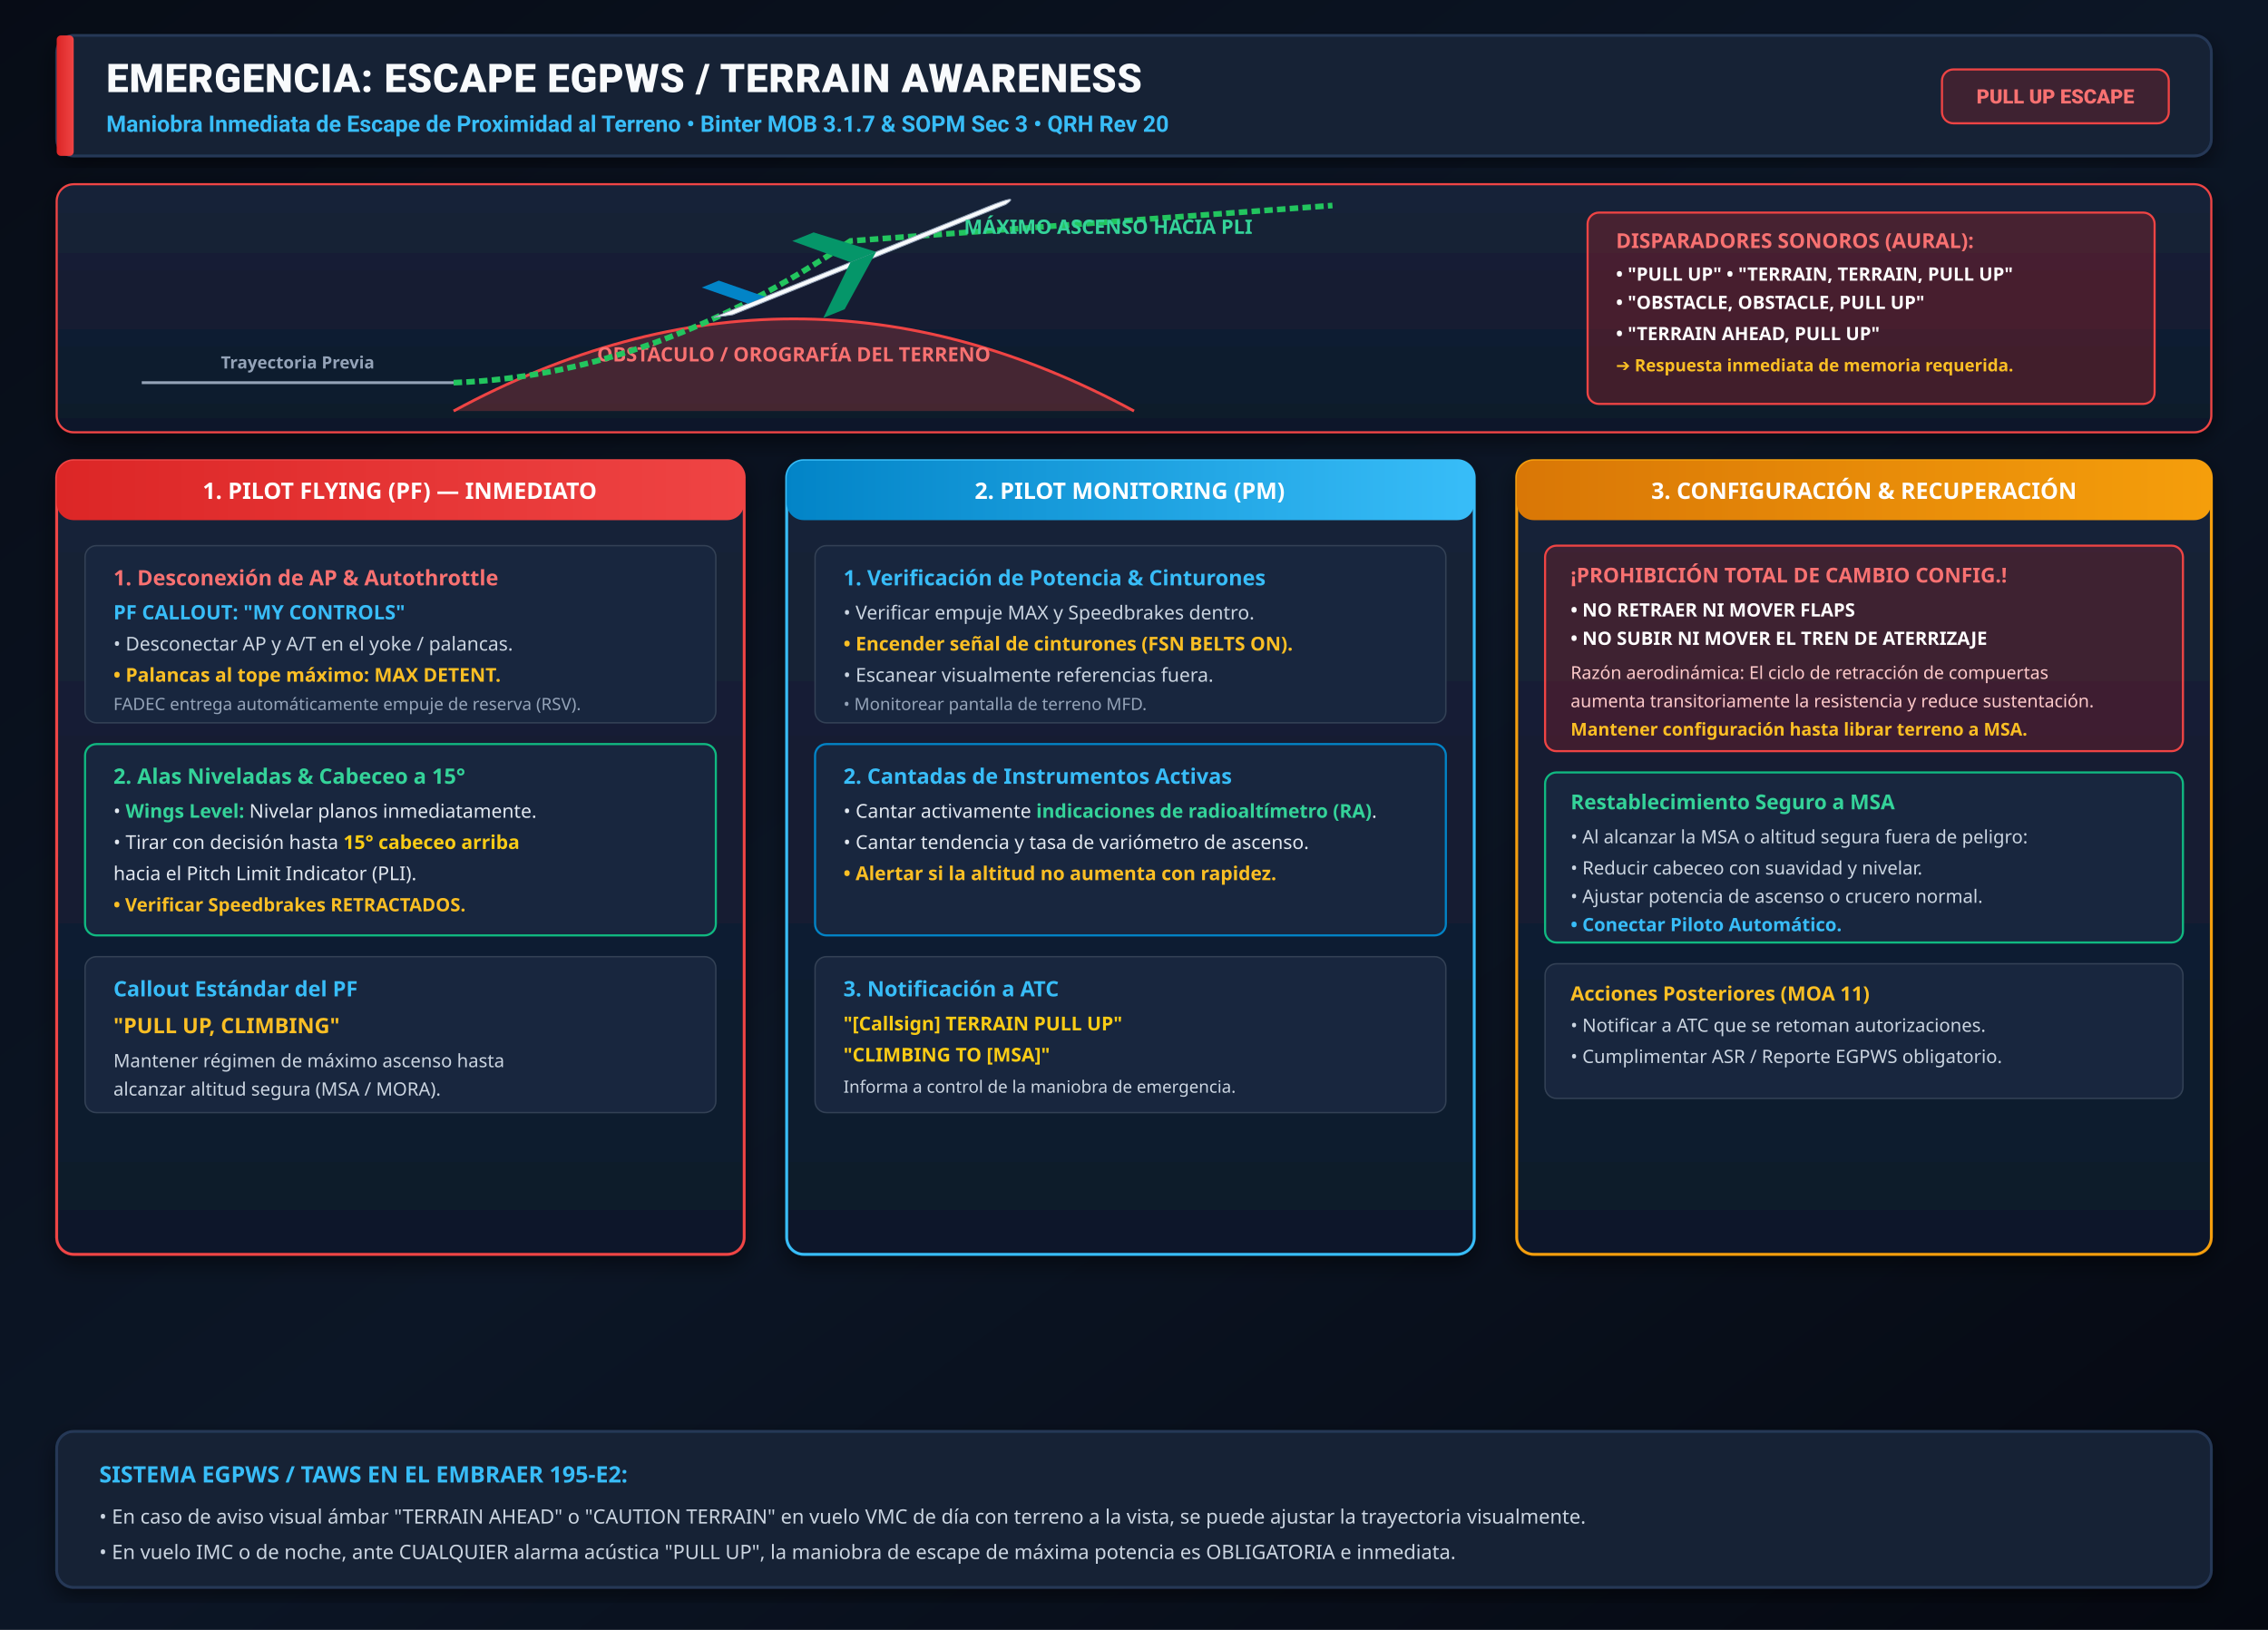
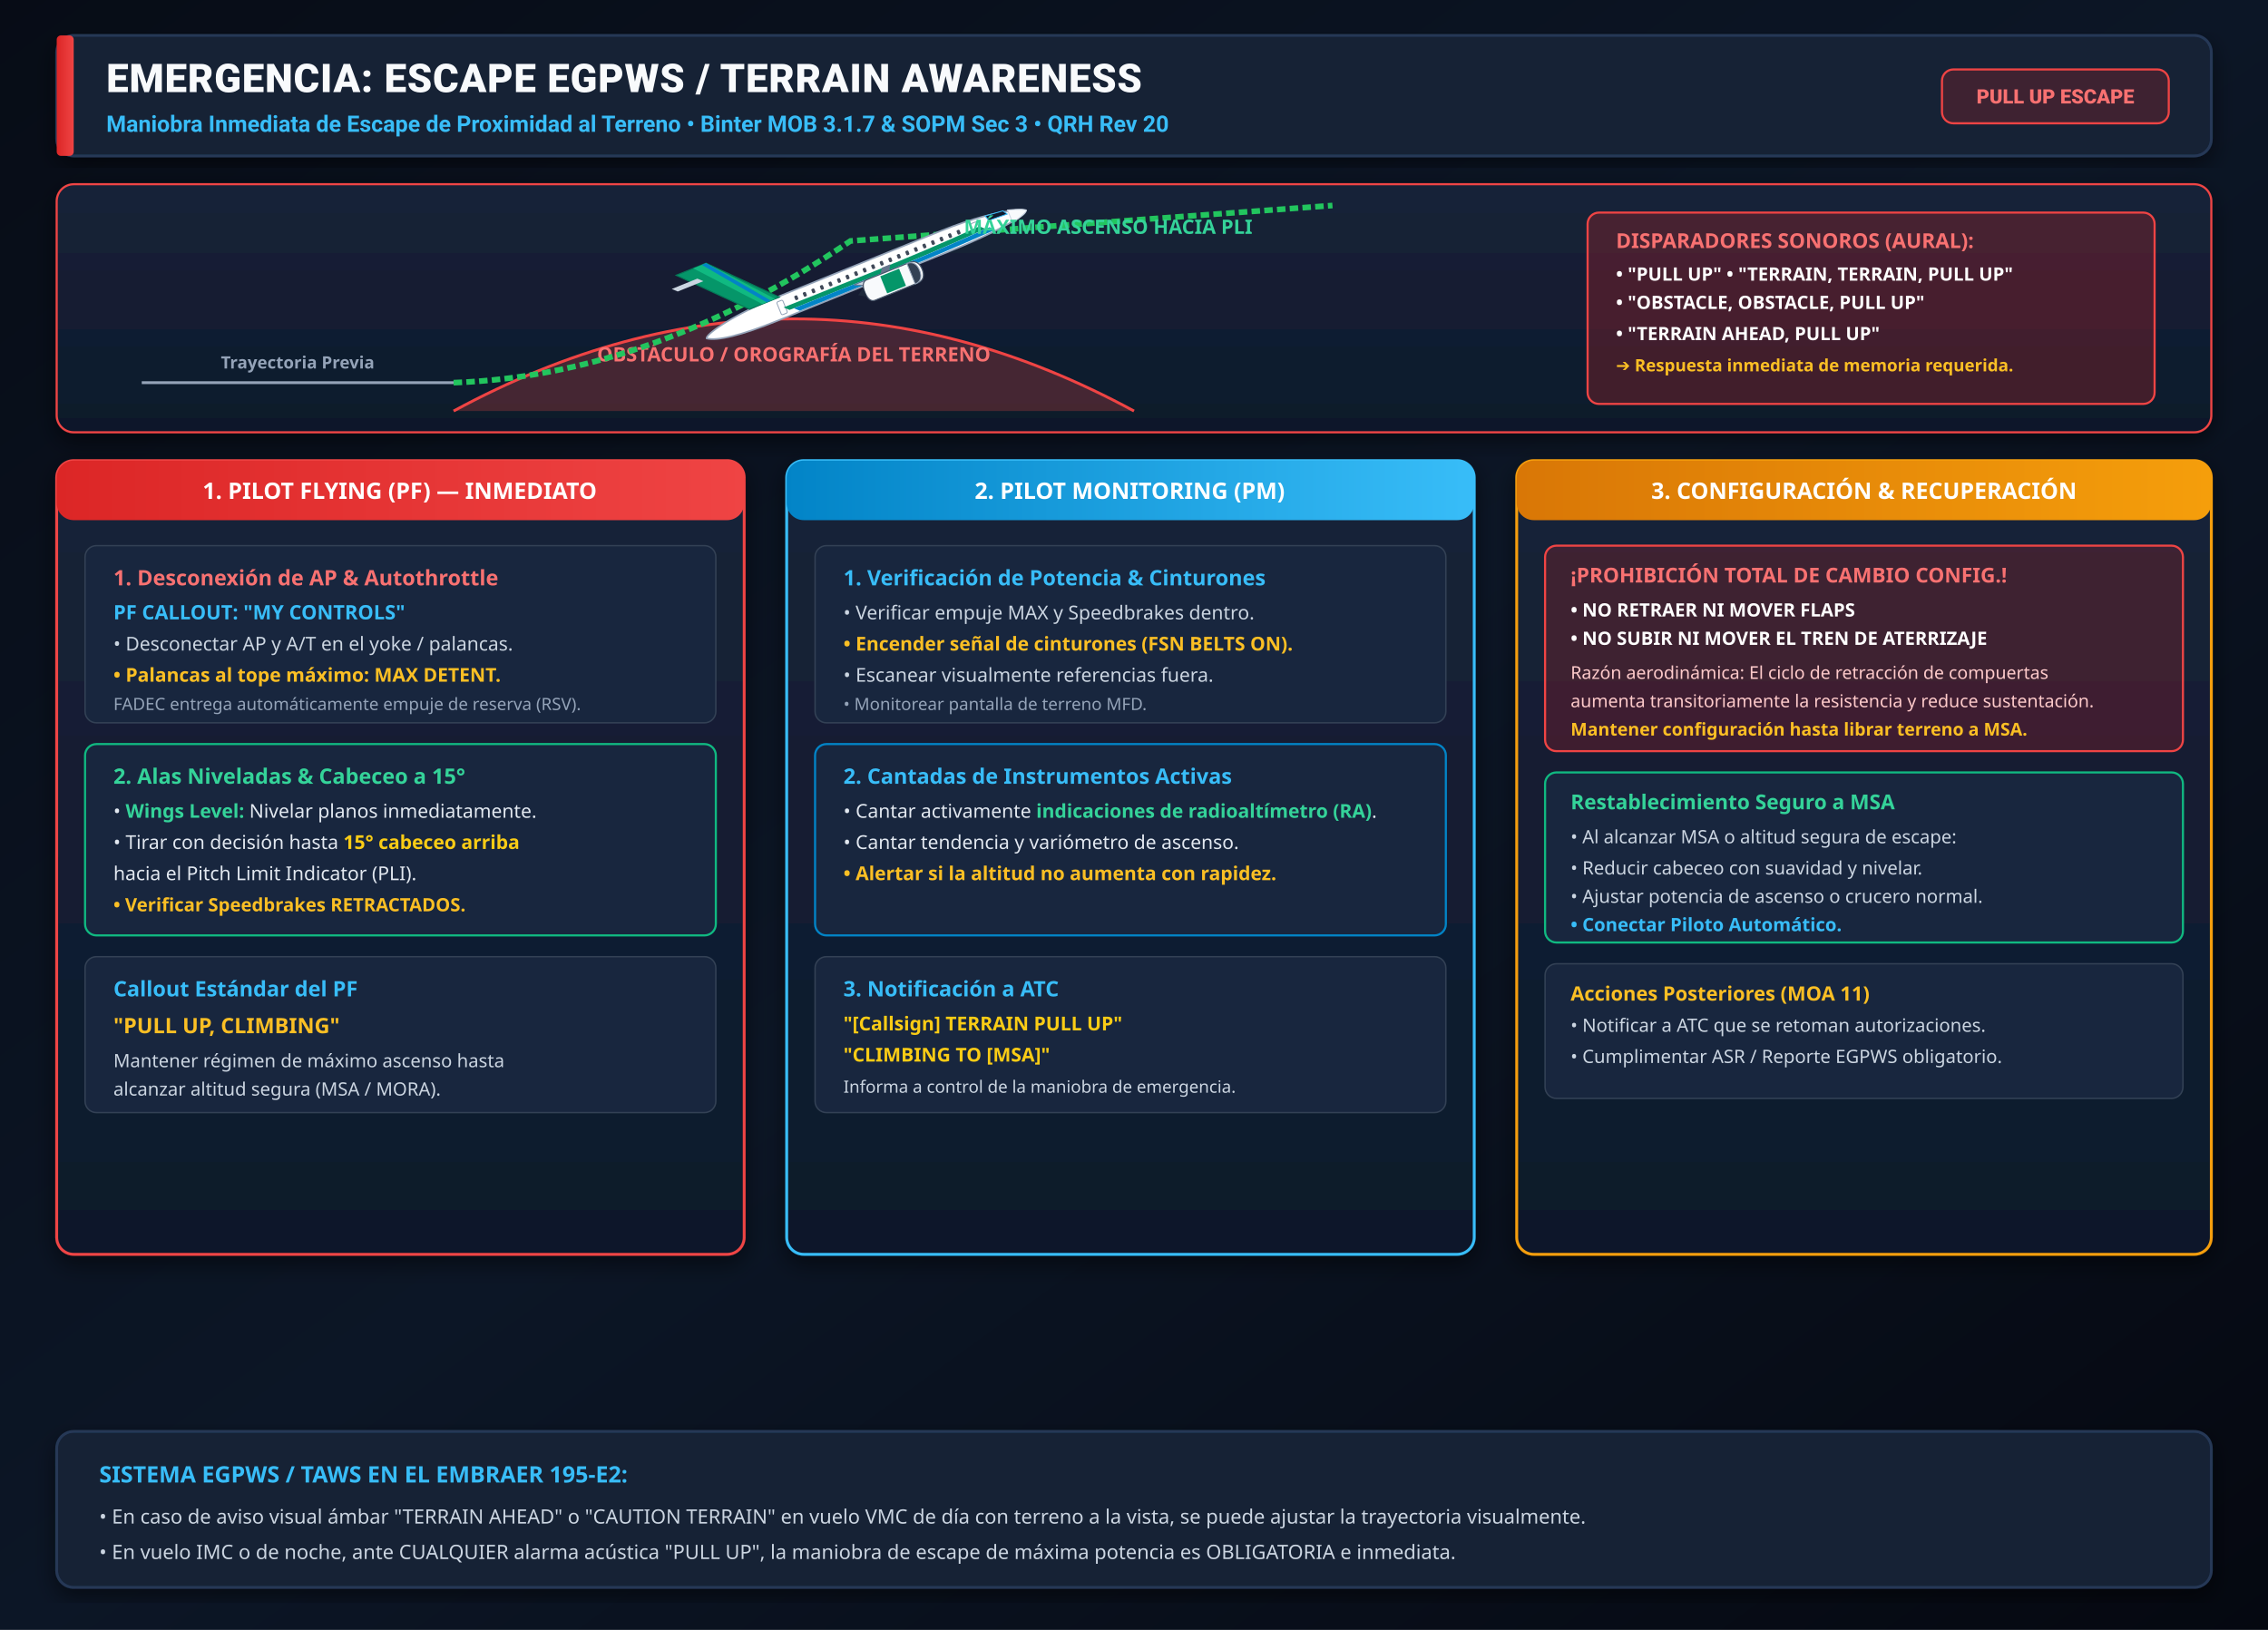
<svg xmlns="http://www.w3.org/2000/svg" viewBox="0 0 1600 1150" width="100%" height="100%">
  <defs>
    <linearGradient id="bgGrad" x1="0%" y1="0%" x2="100%" y2="100%">
      <stop offset="0%" stop-color="#070c16" />
      <stop offset="50%" stop-color="#0c1626" />
      <stop offset="100%" stop-color="#050810" />
    </linearGradient>
    <linearGradient id="cardGrad" x1="0%" y1="0%" x2="0%" y2="100%">
      <stop offset="0%" stop-color="#152238" />
      <stop offset="100%" stop-color="#0f192b" />
    </linearGradient>
    <linearGradient id="redGrad" x1="0%" y1="0%" x2="100%" y2="0%">
      <stop offset="0%" stop-color="#dc2626" />
      <stop offset="100%" stop-color="#ef4444" />
    </linearGradient>
    <linearGradient id="goldGrad" x1="0%" y1="0%" x2="100%" y2="0%">
      <stop offset="0%" stop-color="#d97706" />
      <stop offset="100%" stop-color="#f59e0b" />
    </linearGradient>
    <linearGradient id="blueGrad" x1="0%" y1="0%" x2="100%" y2="0%">
      <stop offset="0%" stop-color="#0284c7" />
      <stop offset="100%" stop-color="#38bdf8" />
    </linearGradient>
    <linearGradient id="greenGrad" x1="0%" y1="0%" x2="100%" y2="0%">
      <stop offset="0%" stop-color="#059669" />
      <stop offset="100%" stop-color="#10b981" />
    </linearGradient>
    <filter id="shadow" x="-10%" y="-10%" width="120%" height="120%">
      <feDropShadow dx="0" dy="6" stdDeviation="8" flood-color="#000000" flood-opacity="0.5" />
    </filter>
  </defs>
  <rect width="1600" height="1150" fill="url(#bgGrad)" />
  <g transform="translate(40, 25)">
    <rect width="1520" height="85" rx="12" fill="#132035" stroke="#253856" stroke-width="2" filter="url(#shadow)" />
    <rect width="12" height="85" fill="url(#redGrad)" rx="3" />
    <text x="35" y="40" font-family="-apple-system, BlinkMacSystemFont, 'Segoe UI', Roboto, sans-serif" font-size="28" font-weight="900" fill="#f8fafc" letter-spacing="0.5">
      EMERGENCIA: ESCAPE EGPWS / TERRAIN AWARENESS
    </text>
    <text x="35" y="68" font-family="-apple-system, BlinkMacSystemFont, 'Segoe UI', Roboto, sans-serif" font-size="16" font-weight="600" fill="#38bdf8">
      Maniobra Inmediata de Escape de Proximidad al Terreno • Binter MOB 3.1.7 &amp; SOPM Sec 3 • QRH Rev 20
    </text>
    <rect x="1330" y="24" width="160" height="38" rx="8" fill="rgba(220, 38, 38, 0.2)" stroke="#ef4444" stroke-width="1.5" />
    <text x="1410" y="48" font-family="-apple-system, BlinkMacSystemFont, 'Segoe UI', Roboto, sans-serif" font-size="14" font-weight="800" fill="#f87171" text-anchor="middle">
      PULL UP ESCAPE
    </text>
  </g>
  <g transform="translate(40, 130)">
    <rect width="1520" height="175" rx="12" fill="url(#cardGrad)" stroke="#ef4444" stroke-width="1.5" filter="url(#shadow)" />
    <path d="M 280,160 Q 520,30 760,160" fill="rgba(239, 68, 68, 0.25)" stroke="#ef4444" stroke-width="2" />
    <text x="520" y="125" font-family="sans-serif" font-size="14" font-weight="800" fill="#f87171" text-anchor="middle">OBSTÁCULO / OROGRAFÍA DEL TERRENO</text>
    <line x1="60" y1="140" x2="280" y2="140" stroke="#94a3b8" stroke-width="2" />
    <text x="170" y="130" font-family="sans-serif" font-size="12" font-weight="600" fill="#94a3b8" text-anchor="middle">Trayectoria Previa</text>
    <path d="M 280,140 Q 420,135 560,40 L 900,15" fill="none" stroke="#22c55e" stroke-width="4" stroke-dasharray="6,3" />
-     <g transform="translate(560, 55) rotate(-22) scale(0.65)">
-       <path d="M -160,0 L 160,0 Q 200,0 180,5 L -140,5 Z" fill="#f8fafc" stroke="#94a3b8" />
-       <path d="M 0,0 L -50,-45 L -25,-45 L 30,0 Z" fill="#059669" />
-       <path d="M 0,0 L -50,45 L -25,45 L 30,0 Z" fill="#059669" />
-       <path d="M -120,0 L -160,-35 L -140,-35 L -100,0 Z" fill="#0284c7" />
+     <g transform="translate(560, 65) rotate(-22) scale(0.65)">
+       <g id="realistic-e195-lateral">
+         <path d="M -170,4 C -170,0 -140,-8 -90,-9 L 110,-9 C 145,-9 175,-5 195,1 C 205,4 205,7 195,9 C 175,13 145,15 110,15 L -90,15 C -135,15 -160,11 -170,4 Z" fill="#ffffff" stroke="#94a3b8" stroke-width="1.8" />
+         <path d="M 185,-3 C 198,1 204,4 204,5 C 204,6 198,9 185,12 Z" fill="#f8fafc" stroke="#cbd5e1" stroke-width="1" />
+         <path d="M 160,-6 L 180,-4 L 183,1 L 162,0 Z" fill="#0f172a" stroke="#38bdf8" stroke-width="1" />
+         <g fill="#1e293b" opacity="0.85">
+           <rect x="-65" y="-3" width="3.5" height="5" rx="1.2" />
+           <rect x="-55" y="-3" width="3.5" height="5" rx="1.2" />
+           <rect x="-45" y="-3" width="3.5" height="5" rx="1.2" />
+           <rect x="-35" y="-3" width="3.5" height="5" rx="1.2" />
+           <rect x="-25" y="-3" width="3.5" height="5" rx="1.2" />
+           <rect x="-15" y="-3" width="3.5" height="5" rx="1.2" />
+           <rect x="-5" y="-3" width="3.5" height="5" rx="1.2" />
+           <rect x="5" y="-3" width="3.5" height="5" rx="1.2" />
+           <rect x="15" y="-3" width="3.5" height="5" rx="1.2" />
+           <rect x="25" y="-3" width="3.5" height="5" rx="1.2" />
+           <rect x="35" y="-3" width="3.5" height="5" rx="1.2" />
+           <rect x="45" y="-3" width="3.5" height="5" rx="1.2" />
+           <rect x="55" y="-3" width="3.5" height="5" rx="1.2" />
+           <rect x="65" y="-3" width="3.5" height="5" rx="1.2" />
+           <rect x="75" y="-3" width="3.5" height="5" rx="1.2" />
+           <rect x="85" y="-3" width="3.5" height="5" rx="1.2" />
+           <rect x="95" y="-3" width="3.5" height="5" rx="1.2" />
+           <rect x="105" y="-3" width="3.5" height="5" rx="1.2" />
+           <rect x="115" y="-3" width="3.5" height="5" rx="1.2" />
+           <rect x="125" y="-3" width="3.5" height="5" rx="1.2" />
+         </g>
+         <rect x="142" y="-4" width="7" height="15" rx="1.5" fill="none" stroke="#94a3b8" stroke-width="1" />
+         <rect x="-85" y="-4" width="7" height="15" rx="1.5" fill="none" stroke="#94a3b8" stroke-width="1" />
+         <path d="M -80,4 C -10,4 60,6 150,2 L 155,7 C 65,11 -5,9 -75,9 Z" fill="#059669" />
+         <path d="M -70,9 C 0,9 70,11 160,7 L 163,12 C 73,15 5,14 -65,14 Z" fill="#0284c7" />
+         <path d="M -115,-8 L -175,-72 L -140,-72 L -80,-8 Z" fill="#059669" stroke="#047857" stroke-width="1.2" />
+         <path d="M -155,-72 L -140,-72 L -85,-8 L -100,-8 Z" fill="#10b981" />
+         <path d="M -145,-72 L -140,-72 L -90,-8 L -95,-8 Z" fill="#0284c7" />
+         <path d="M -155,-60 L -185,-60 L -180,-55 L -150,-55 Z" fill="#cbd5e1" />
+         <path d="M 0,10 L 40,28 L 50,28 L 25,10 Z" fill="#cbd5e1" stroke="#64748b" stroke-width="1" />
+         <path d="M 35,4 L 45,4 L 40,12 L 30,12 Z" fill="#64748b" />
+         <path d="M 15,10 L 65,10 C 72,10 75,15 75,22 C 75,29 72,34 65,34 L 15,34 C 10,34 8,29 8,22 C 8,15 10,10 15,10 Z" fill="#f8fafc" stroke="#475569" stroke-width="1.2" />
+         <path d="M 62,10 C 68,10 72,14 72,22 C 72,30 68,34 62,34 Z" fill="#334155" stroke="#94a3b8" stroke-width="1" />
+         <path d="M 8,17 L 0,22 L 8,27 Z" fill="#1e293b" />
+         <path d="M 30,12 L 52,12 L 52,32 L 30,32 Z" fill="#059669" />
+       </g>
    </g>
    <text x="640" y="35" font-family="sans-serif" font-size="14" font-weight="900" fill="#34d399">MÁXIMO ASCENSO HACIA PLI</text>
    <rect x="1080" y="20" width="400" height="135" rx="8" fill="rgba(220, 38, 38, 0.25)" stroke="#ef4444" stroke-width="1.5" />
    <text x="1100" y="45" font-family="sans-serif" font-size="14.5" font-weight="900" fill="#f87171">DISPARADORES SONOROS (AURAL):</text>
    <text x="1100" y="68" font-family="sans-serif" font-size="13" font-weight="700" fill="#ffffff">• "PULL UP" • "TERRAIN, TERRAIN, PULL UP"</text>
    <text x="1100" y="88" font-family="sans-serif" font-size="13" font-weight="700" fill="#ffffff">• "OBSTACLE, OBSTACLE, PULL UP"</text>
    <text x="1100" y="110" font-family="sans-serif" font-size="13" font-weight="700" fill="#ffffff">• "TERRAIN AHEAD, PULL UP"</text>
    <text x="1100" y="132" font-family="sans-serif" font-size="12" font-weight="600" fill="#fbbf24">➔ Respuesta inmediata de memoria requerida.</text>
  </g>
  <g transform="translate(40, 325)">
    <g transform="translate(0, 0)">
      <rect width="485" height="560" rx="12" fill="url(#cardGrad)" stroke="#ef4444" stroke-width="2" filter="url(#shadow)" />
      <rect width="485" height="42" rx="12" fill="url(#redGrad)" />
      <text x="242" y="27" font-family="sans-serif" font-size="16" font-weight="900" fill="#ffffff" text-anchor="middle">
        1. PILOT FLYING (PF) — INMEDIATO
      </text>
      <g transform="translate(20, 60)" font-family="sans-serif">
        <rect width="445" height="125" rx="8" fill="#18263e" stroke="#334155" stroke-width="1" />
        <text x="20" y="28" font-size="15" font-weight="800" fill="#f87171">1. Desconexión de AP &amp; Autothrottle</text>
        <text x="20" y="52" font-size="14" font-weight="800" fill="#38bdf8">PF CALLOUT: "MY CONTROLS"</text>
        <text x="20" y="74" font-size="13.5" font-weight="500" fill="#cbd5e1">• Desconectar AP y A/T en el yoke / palancas.</text>
        <text x="20" y="96" font-size="13.5" font-weight="700" fill="#fbbf24">• Palancas al tope máximo: MAX DETENT.</text>
        <text x="20" y="116" font-size="12" font-weight="500" fill="#94a3b8">FADEC entrega automáticamente empuje de reserva (RSV).</text>
        <g transform="translate(0, 140)">
          <rect width="445" height="135" rx="8" fill="#18263e" stroke="#10b981" stroke-width="1.5" />
          <text x="20" y="28" font-size="15" font-weight="800" fill="#34d399">2. Alas Niveladas &amp; Cabeceo a 15°</text>
          <text x="20" y="52" font-size="13.5" font-weight="500" fill="#e2e8f0">• <tspan font-weight="800" fill="#34d399">Wings Level:</tspan> Nivelar planos inmediatamente.</text>
          <text x="20" y="74" font-size="13.5" font-weight="500" fill="#e2e8f0">• Tirar con decisión hasta <tspan font-weight="800" fill="#facc15">15° cabeceo arriba</tspan>
          </text>
          <text x="20" y="96" font-size="13.5" font-weight="500" fill="#e2e8f0">hacia el Pitch Limit Indicator (PLI).</text>
          <text x="20" y="118" font-size="13" font-weight="700" fill="#fbbf24">• Verificar Speedbrakes RETRACTADOS.</text>
        </g>
        <g transform="translate(0, 290)">
          <rect width="445" height="110" rx="8" fill="#18263e" stroke="#334155" stroke-width="1" />
          <text x="20" y="28" font-size="15" font-weight="800" fill="#38bdf8">Callout Estándar del PF</text>
          <text x="20" y="54" font-size="15" font-weight="900" fill="#fbbf24">"PULL UP, CLIMBING"</text>
          <text x="20" y="78" font-size="13" font-weight="500" fill="#cbd5e1">Mantener régimen de máximo ascenso hasta</text>
          <text x="20" y="98" font-size="13" font-weight="500" fill="#cbd5e1">alcanzar altitud segura (MSA / MORA).</text>
        </g>
      </g>
    </g>
    <g transform="translate(515, 0)">
      <rect width="485" height="560" rx="12" fill="url(#cardGrad)" stroke="#38bdf8" stroke-width="2" filter="url(#shadow)" />
      <rect width="485" height="42" rx="12" fill="url(#blueGrad)" />
      <text x="242" y="27" font-family="sans-serif" font-size="16" font-weight="900" fill="#ffffff" text-anchor="middle">
        2. PILOT MONITORING (PM)
      </text>
      <g transform="translate(20, 60)" font-family="sans-serif">
        <rect width="445" height="125" rx="8" fill="#18263e" stroke="#334155" stroke-width="1" />
        <text x="20" y="28" font-size="15" font-weight="800" fill="#38bdf8">1. Verificación de Potencia &amp; Cinturones</text>
        <text x="20" y="52" font-size="13.5" font-weight="500" fill="#cbd5e1">• Verificar empuje MAX y Speedbrakes dentro.</text>
        <text x="20" y="74" font-size="13.5" font-weight="700" fill="#fbbf24">• Encender señal de cinturones (FSN BELTS ON).</text>
        <text x="20" y="96" font-size="13.5" font-weight="500" fill="#cbd5e1">• Escanear visualmente referencias fuera.</text>
        <text x="20" y="116" font-size="12" font-weight="500" fill="#94a3b8">• Monitorear pantalla de terreno MFD.</text>
        <g transform="translate(0, 140)">
          <rect width="445" height="135" rx="8" fill="#18263e" stroke="#0284c7" stroke-width="1.5" />
          <text x="20" y="28" font-size="15" font-weight="800" fill="#38bdf8">2. Cantadas de Instrumentos Activas</text>
          <text x="20" y="52" font-size="13.5" font-weight="500" fill="#e2e8f0">• Cantar activamente <tspan font-weight="700" fill="#34d399">indicaciones de radioaltímetro (RA)</tspan>.</text>
-           <text x="20" y="74" font-size="13.5" font-weight="500" fill="#e2e8f0">• Cantar tendencia y tasa de variómetro de ascenso.</text>
+           <text x="20" y="74" font-size="13.5" font-weight="500" fill="#e2e8f0">• Cantar tendencia y variómetro de ascenso.</text>
          <text x="20" y="96" font-size="13.5" font-weight="700" fill="#fbbf24">• Alertar si la altitud no aumenta con rapidez.</text>
        </g>
        <g transform="translate(0, 290)">
          <rect width="445" height="110" rx="8" fill="#18263e" stroke="#334155" stroke-width="1" />
          <text x="20" y="28" font-size="15" font-weight="800" fill="#38bdf8">3. Notificación a ATC</text>
          <text x="20" y="52" font-size="13.5" font-weight="900" fill="#facc15">"[Callsign] TERRAIN PULL UP"</text>
          <text x="20" y="74" font-size="13.5" font-weight="900" fill="#facc15">"CLIMBING TO [MSA]"</text>
          <text x="20" y="96" font-size="12" font-weight="500" fill="#cbd5e1">Informa a control de la maniobra de emergencia.</text>
        </g>
      </g>
    </g>
    <g transform="translate(1030, 0)">
      <rect width="490" height="560" rx="12" fill="url(#cardGrad)" stroke="#f59e0b" stroke-width="2" filter="url(#shadow)" />
      <rect width="490" height="42" rx="12" fill="url(#goldGrad)" />
      <text x="245" y="27" font-family="sans-serif" font-size="16" font-weight="900" fill="#ffffff" text-anchor="middle">
        3. CONFIGURACIÓN &amp; RECUPERACIÓN
      </text>
      <g transform="translate(20, 60)" font-family="sans-serif">
        <rect width="450" height="145" rx="8" fill="rgba(220, 38, 38, 0.2)" stroke="#ef4444" stroke-width="1.5" />
        <text x="18" y="26" font-size="14.5" font-weight="900" fill="#f87171">¡PROHIBICIÓN TOTAL DE CAMBIO CONFIG.!</text>
        <text x="18" y="50" font-size="13" font-weight="700" fill="#ffffff">• NO RETRAER NI MOVER FLAPS</text>
        <text x="18" y="70" font-size="13" font-weight="700" fill="#ffffff">• NO SUBIR NI MOVER EL TREN DE ATERRIZAJE</text>
        <text x="18" y="94" font-size="12.5" font-weight="500" fill="#fecaca">Razón aerodinámica: El ciclo de retracción de compuertas</text>
        <text x="18" y="114" font-size="12.5" font-weight="500" fill="#fecaca">aumenta transitoriamente la resistencia y reduce sustentación.</text>
        <text x="18" y="134" font-size="12.5" font-weight="600" fill="#fbbf24">Mantener configuración hasta librar terreno a MSA.</text>
        <g transform="translate(0, 160)">
          <rect width="450" height="120" rx="8" fill="#18263e" stroke="#10b981" stroke-width="1.5" />
          <text x="18" y="26" font-size="14.5" font-weight="800" fill="#34d399">Restablecimiento Seguro a MSA</text>
-           <text x="18" y="50" font-size="13" font-weight="500" fill="#cbd5e1">• Al alcanzar la MSA o altitud segura fuera de peligro:</text>
+           <text x="18" y="50" font-size="13" font-weight="500" fill="#cbd5e1">• Al alcanzar MSA o altitud segura de escape:</text>
          <text x="18" y="72" font-size="13" font-weight="500" fill="#cbd5e1">• Reducir cabeceo con suavidad y nivelar.</text>
          <text x="18" y="92" font-size="13" font-weight="500" fill="#cbd5e1">• Ajustar potencia de ascenso o crucero normal.</text>
          <text x="18" y="112" font-size="13" font-weight="700" fill="#38bdf8">• Conectar Piloto Automático.</text>
        </g>
        <g transform="translate(0, 295)">
          <rect width="450" height="95" rx="8" fill="#18263e" stroke="#334155" stroke-width="1" />
          <text x="18" y="26" font-size="14" font-weight="800" fill="#fbbf24">Acciones Posteriores (MOA 11)</text>
          <text x="18" y="48" font-size="13" font-weight="500" fill="#cbd5e1">• Notificar a ATC que se retoman autorizaciones.</text>
          <text x="18" y="70" font-size="13" font-weight="500" fill="#cbd5e1">• Cumplimentar ASR / Reporte EGPWS obligatorio.</text>
        </g>
      </g>
    </g>
  </g>
  <g transform="translate(40, 1010)">
    <rect width="1520" height="110" rx="12" fill="#132035" stroke="#253856" stroke-width="2" filter="url(#shadow)" />
    <text x="30" y="36" font-family="sans-serif" font-size="16" font-weight="800" fill="#38bdf8">
      SISTEMA EGPWS / TAWS EN EL EMBRAER 195-E2:
    </text>
    <text x="30" y="65" font-family="sans-serif" font-size="14" font-weight="500" fill="#cbd5e1">
      • En caso de aviso visual ámbar "TERRAIN AHEAD" o "CAUTION TERRAIN" en vuelo VMC de día con terreno a la vista, se puede ajustar la trayectoria visualmente.
    </text>
    <text x="30" y="90" font-family="sans-serif" font-size="14" font-weight="500" fill="#cbd5e1">
      • En vuelo IMC o de noche, ante CUALQUIER alarma acústica "PULL UP", la maniobra de escape de máxima potencia es OBLIGATORIA e inmediata.
    </text>
  </g>
</svg>
